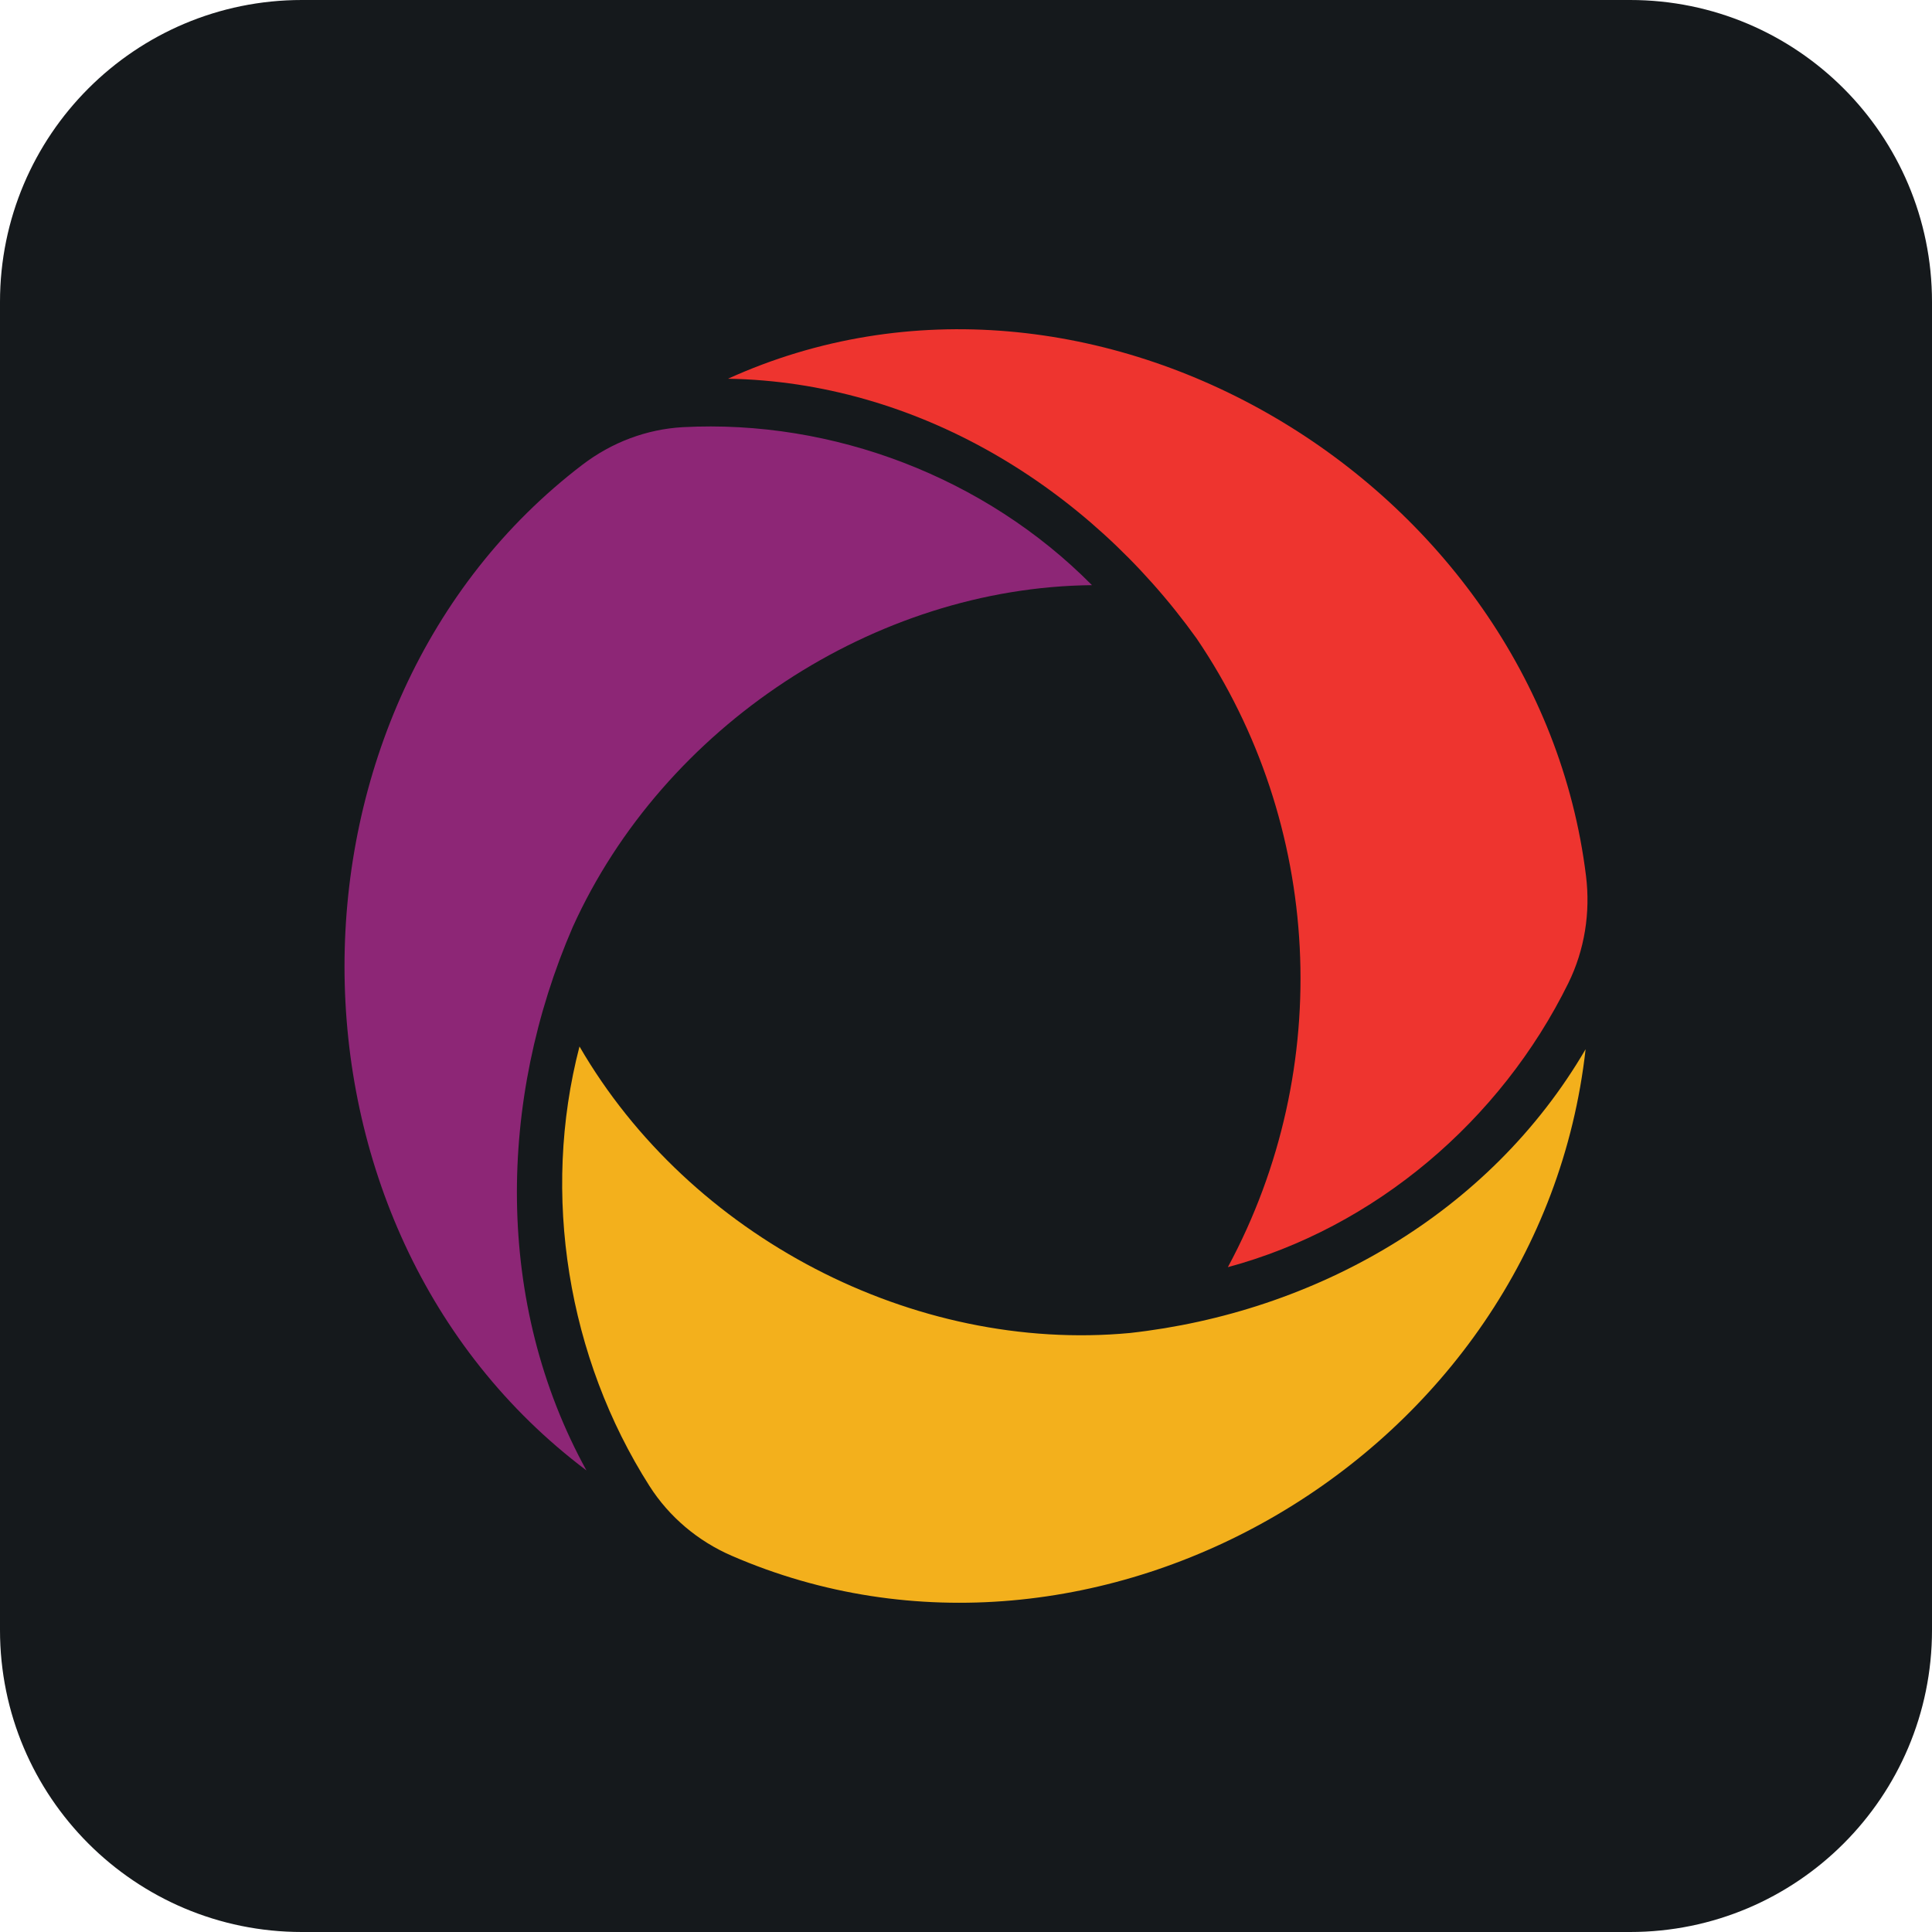
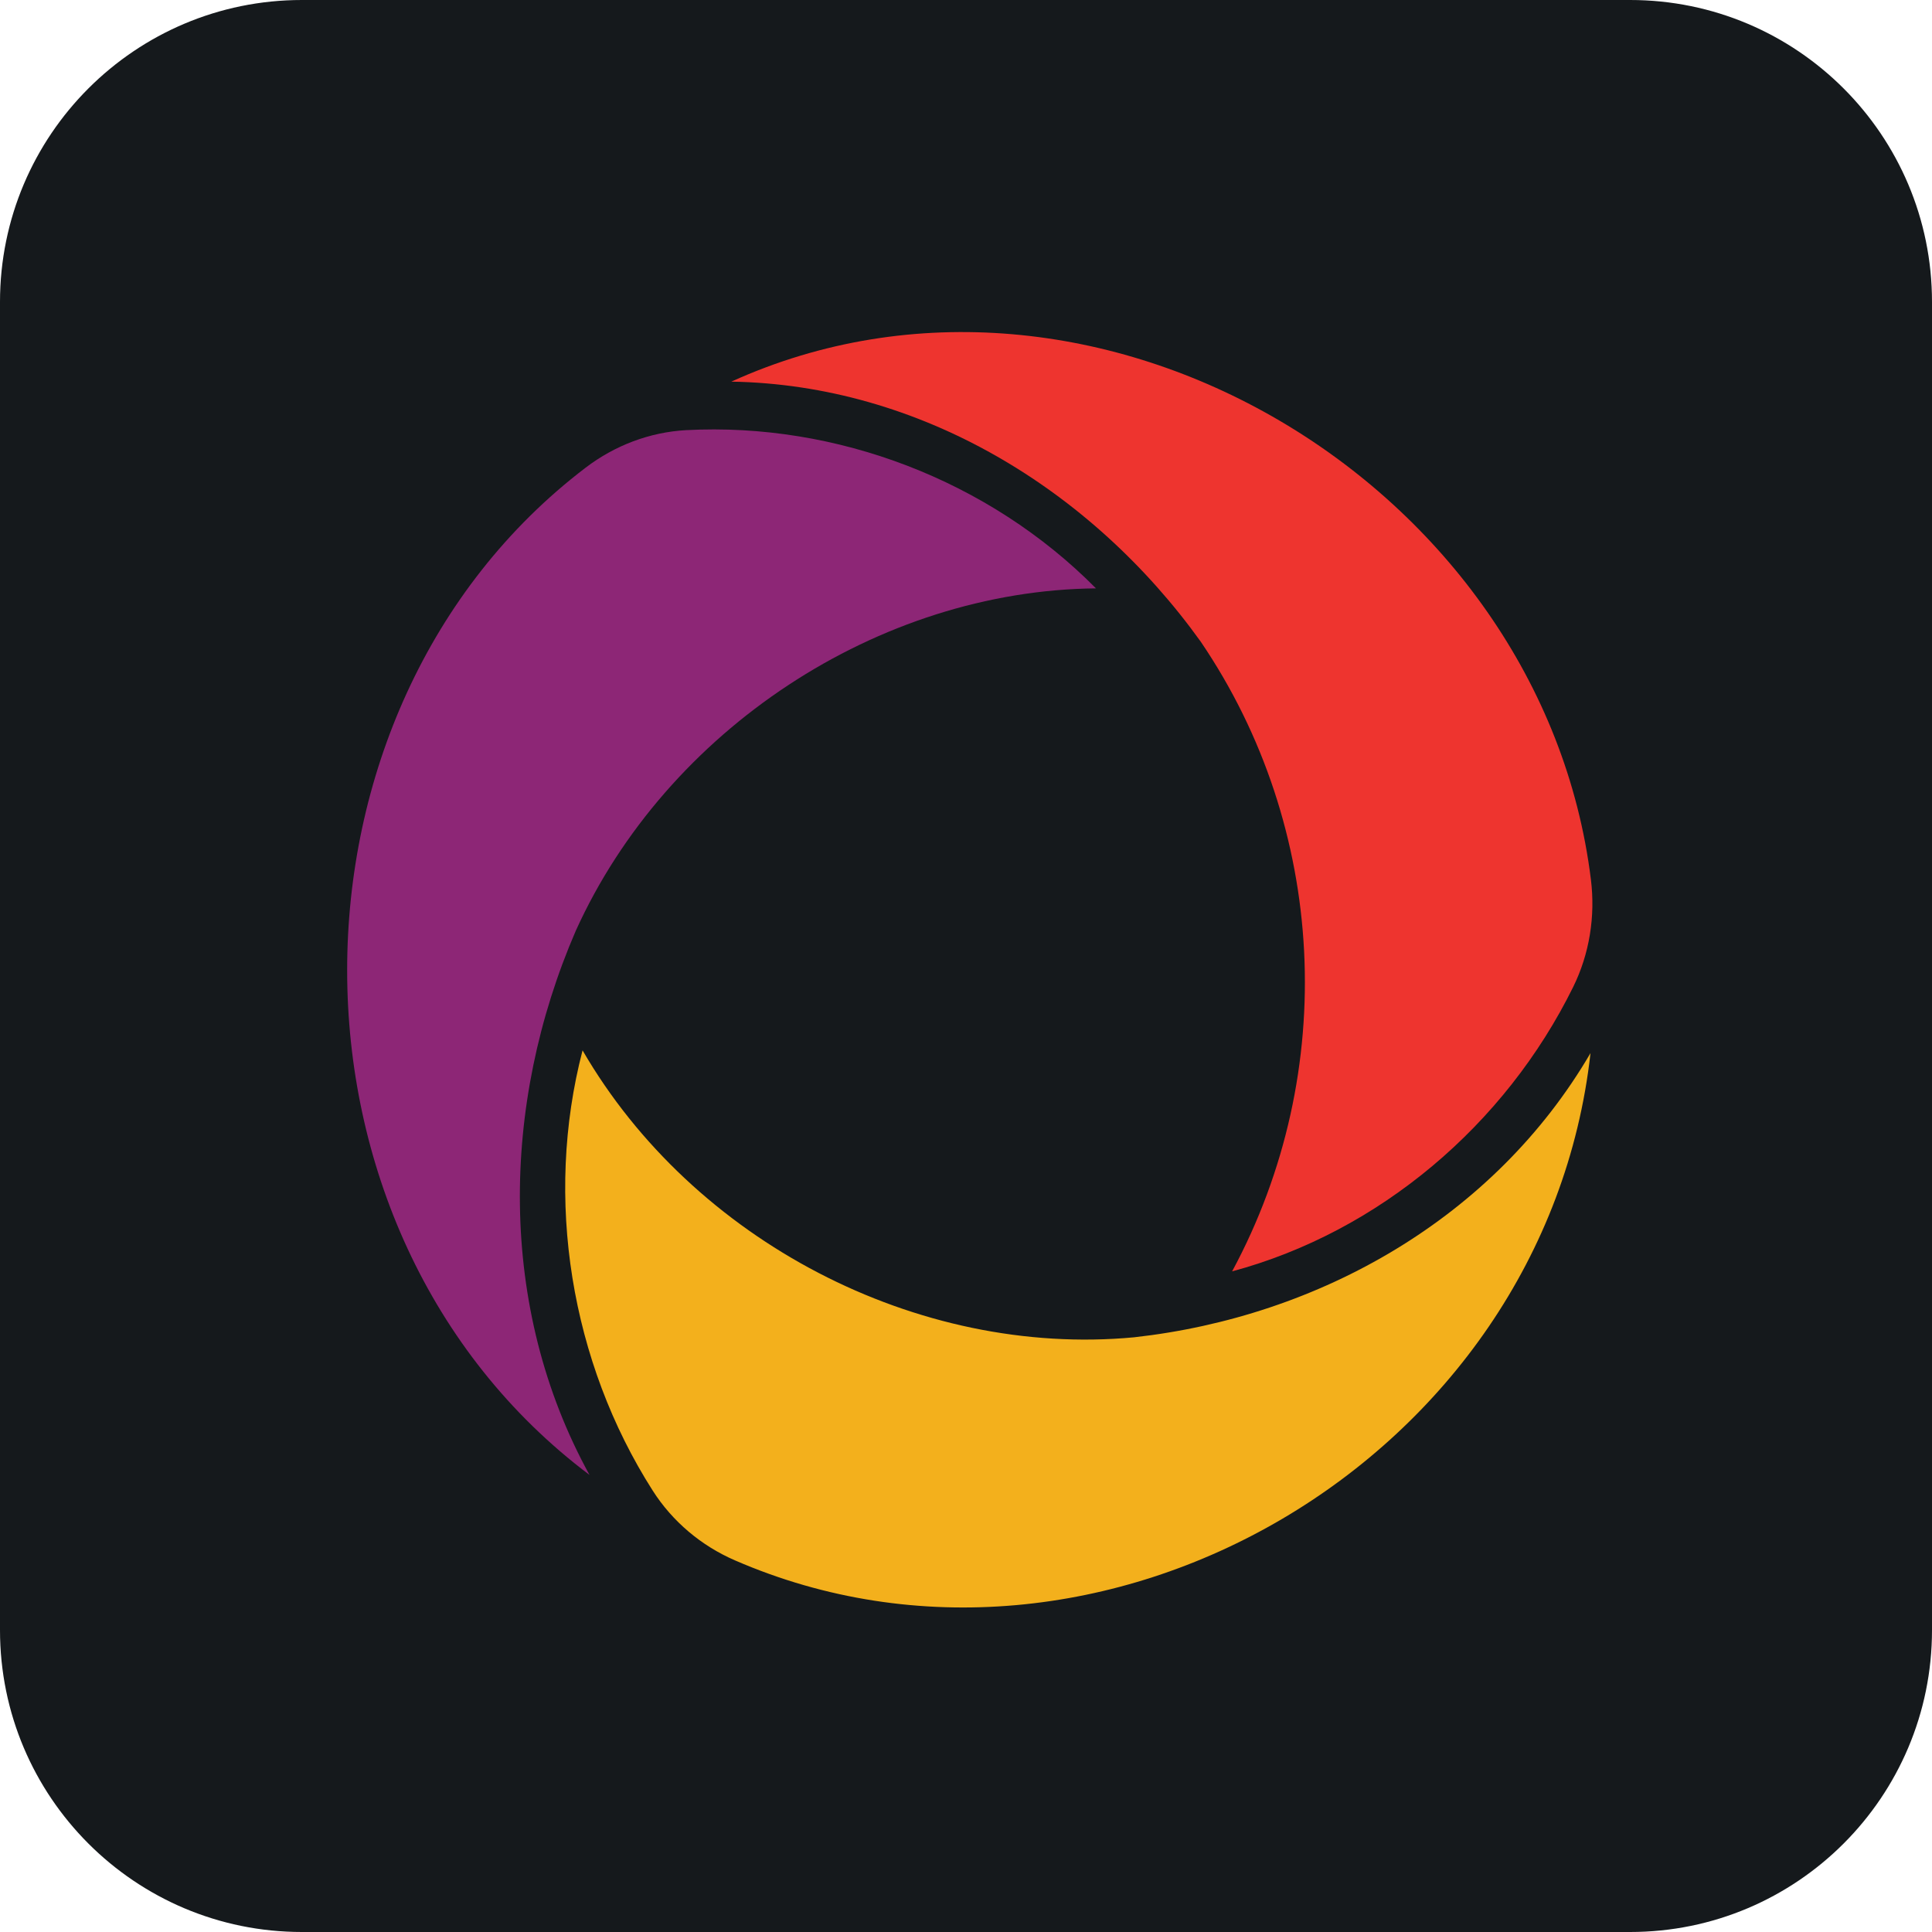
<svg xmlns="http://www.w3.org/2000/svg" width="256" height="256" title="Convex" viewBox="0 0 256 256" fill="none" id="convex">
  <style>
#convex {
    rect {fill: #15191C}

    @media (prefers-color-scheme: light) {
        rect {fill: #F4F2ED}
    }
}
</style>
  <rect width="256" height="256" rx="40" fill="#15191C" />
-   <g transform="translate(3.8 1.1) scale(1.35)">
-     <path fill="#F3B01C" d="M108.092 130.021c18.166-2.018 35.293-11.698 44.723-27.854-4.466 39.961-48.162 65.218-83.83 49.711-3.286-1.425-6.115-3.796-8.056-6.844-8.016-12.586-10.65-28.601-6.865-43.135 10.817 18.668 32.81 30.111 54.028 28.122Z" />
-     <path fill="#8D2676" d="M53.401 90.174c-7.364 17.017-7.682 36.94 1.345 53.336-31.77-23.902-31.423-75.052-.388-98.715 2.87-2.187 6.282-3.485 9.86-3.683 14.713-.776 29.662 4.91 40.146 15.507-21.3.212-42.046 13.857-50.963 33.555Z" />
-     <path fill="#EE342F" d="M114.637 61.855C103.89 46.87 87.069 36.668 68.639 36.358c35.625-16.17 79.446 10.047 84.217 48.807.444 3.598-.139 7.267-1.734 10.512-6.656 13.518-18.998 24.002-33.42 27.882 10.567-19.599 9.263-43.544-3.065-61.704Z" />
-   </g>
+   <path d="M150.264 177.2C174.832 174.472 197.996 161.384 210.75 139.541C204.71 193.569 145.612 227.716 97.373 206.751C92.929 204.824 89.103 201.618 86.478 197.498C75.636 180.481 72.074 158.829 77.193 139.179C91.823 164.418 121.567 179.889 150.264 177.2Z" fill="#F3B01C" />
+   <path d="M76.296 123.327C66.337 146.334 65.907 173.27 78.115 195.437C35.148 163.122 35.617 93.967 77.591 61.974C81.472 59.018 86.087 57.263 90.926 56.995C110.825 55.946 131.042 63.633 145.222 77.961C116.414 78.247 88.356 96.695 76.296 123.327Z" fill="#8D2676" />
+   <path d="M159.115 85.04C144.581 64.78 121.831 50.987 96.905 50.568C145.086 28.706 204.352 64.151 210.805 116.555C211.406 121.419 210.617 126.38 208.46 130.767C199.458 149.043 182.766 163.218 163.261 168.463C177.552 141.966 175.789 109.592 159.115 85.04Z" fill="#EE342F" />
</svg>
